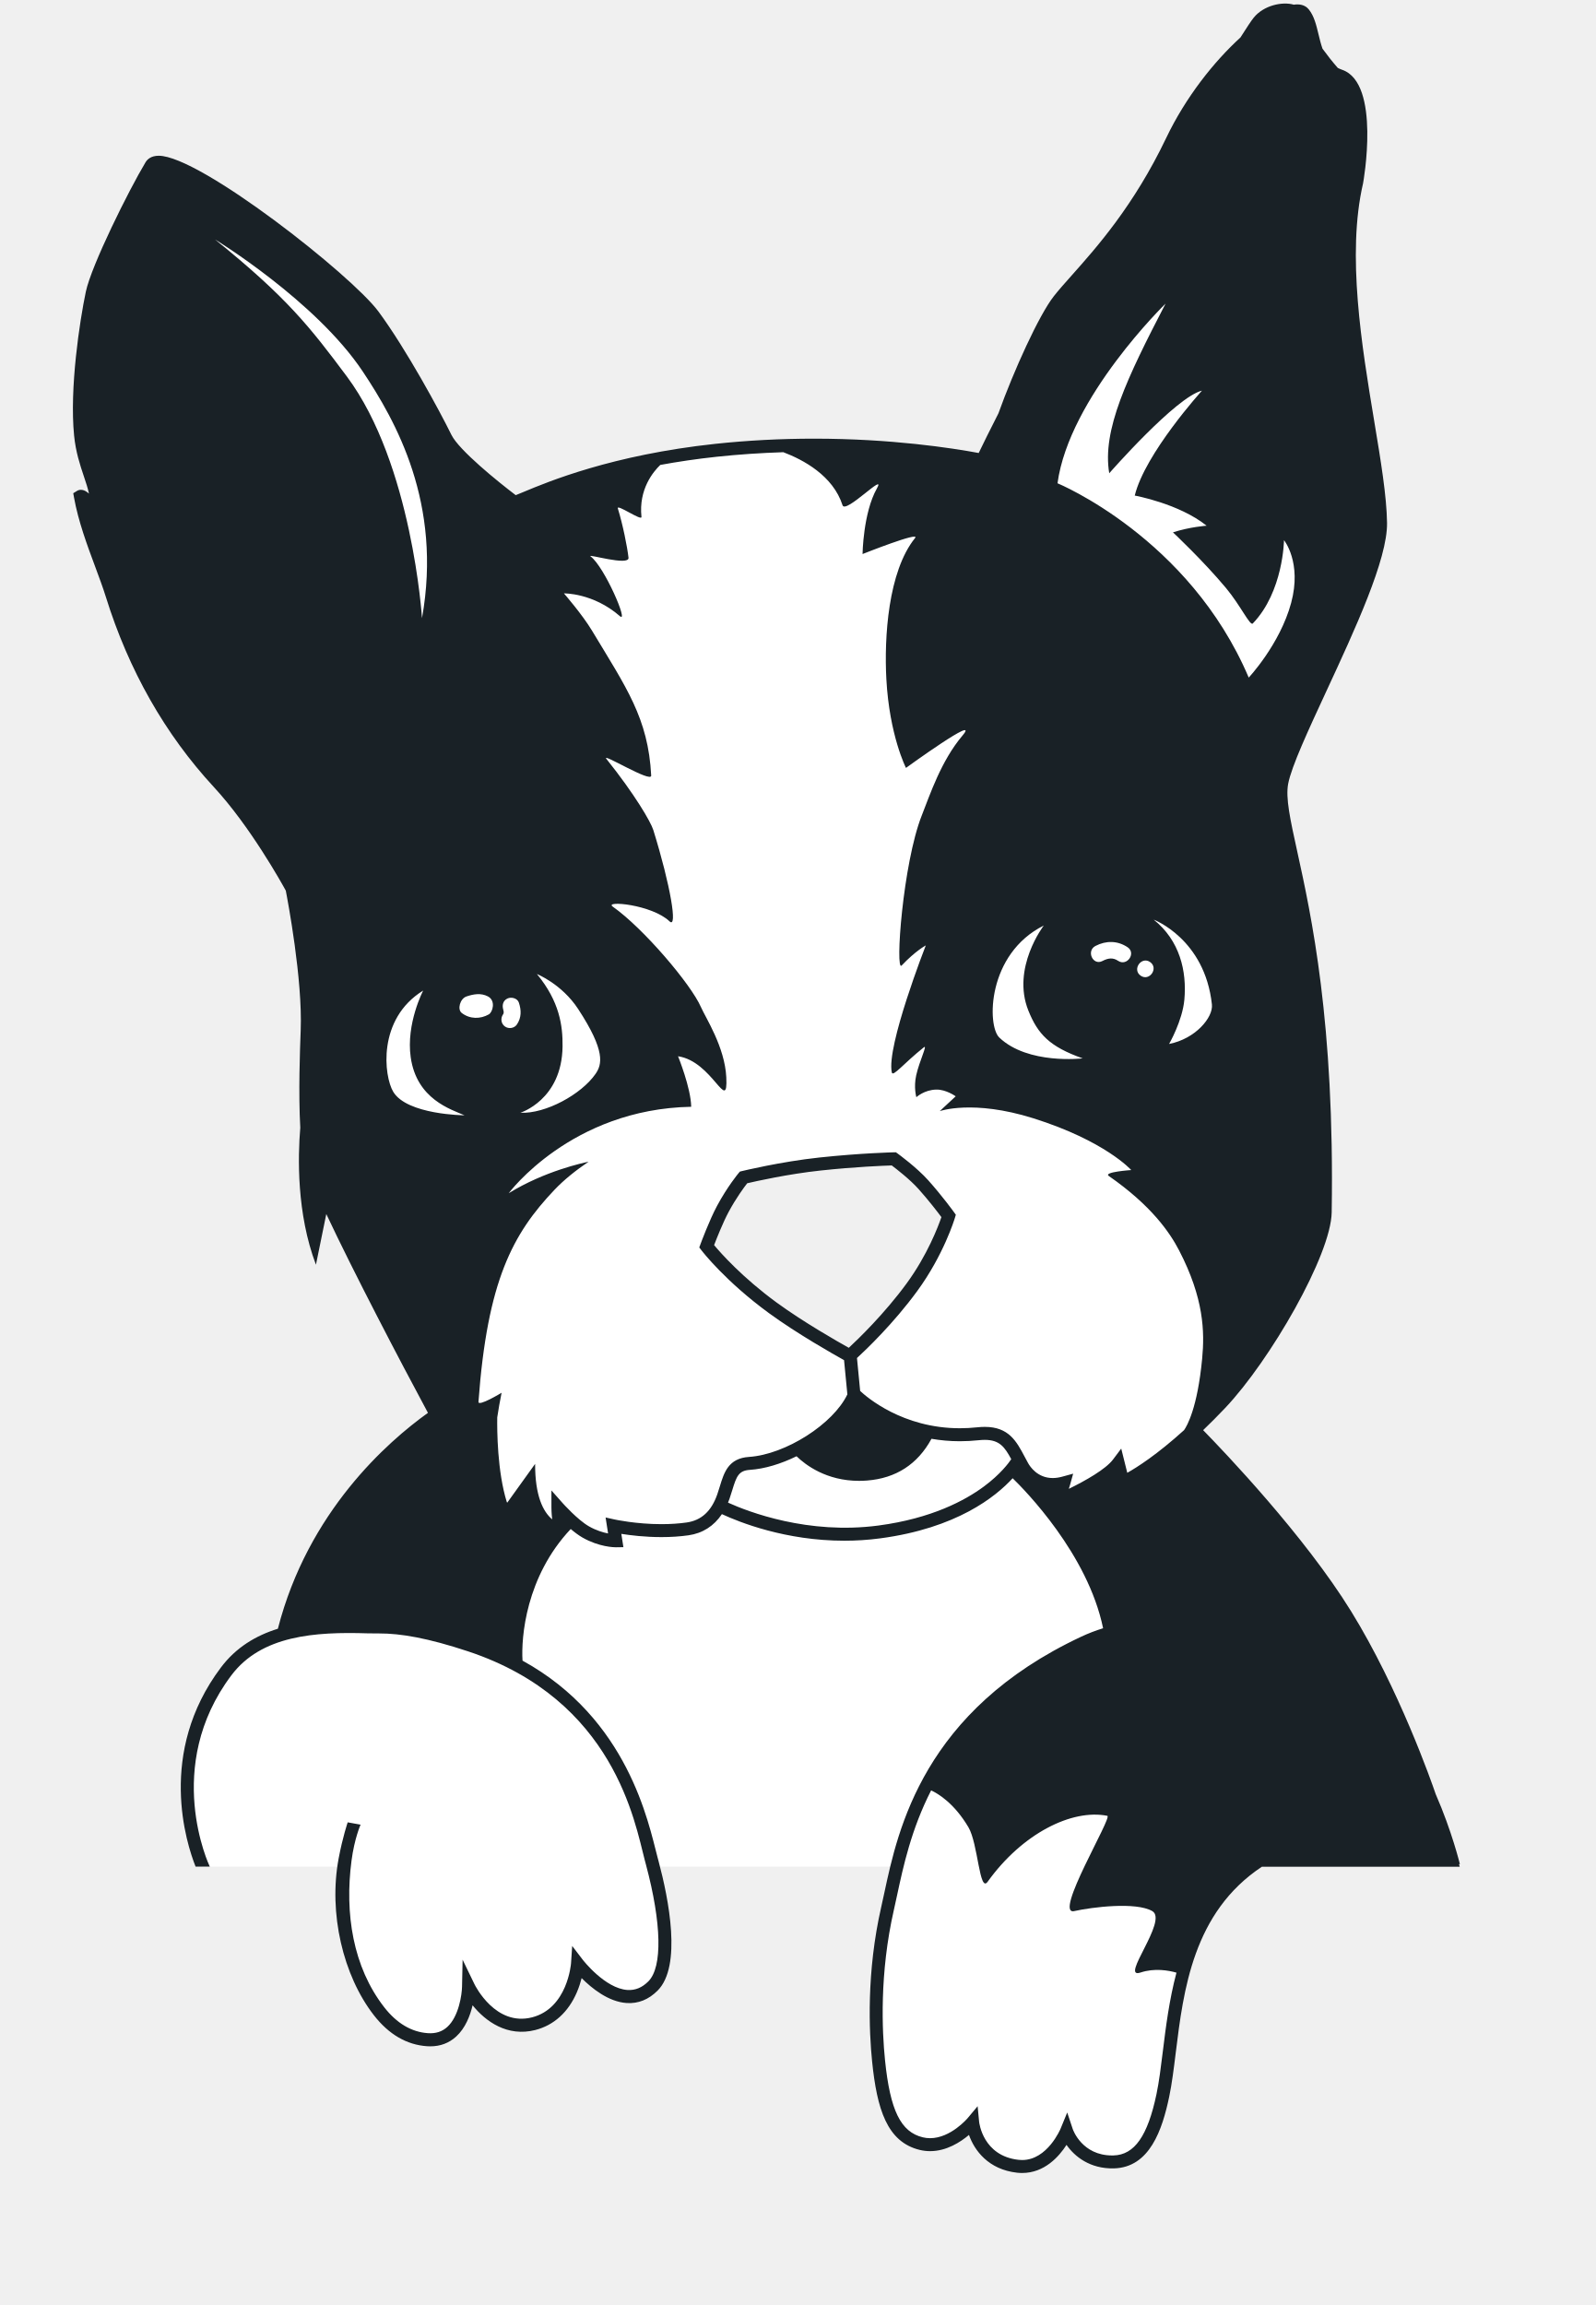
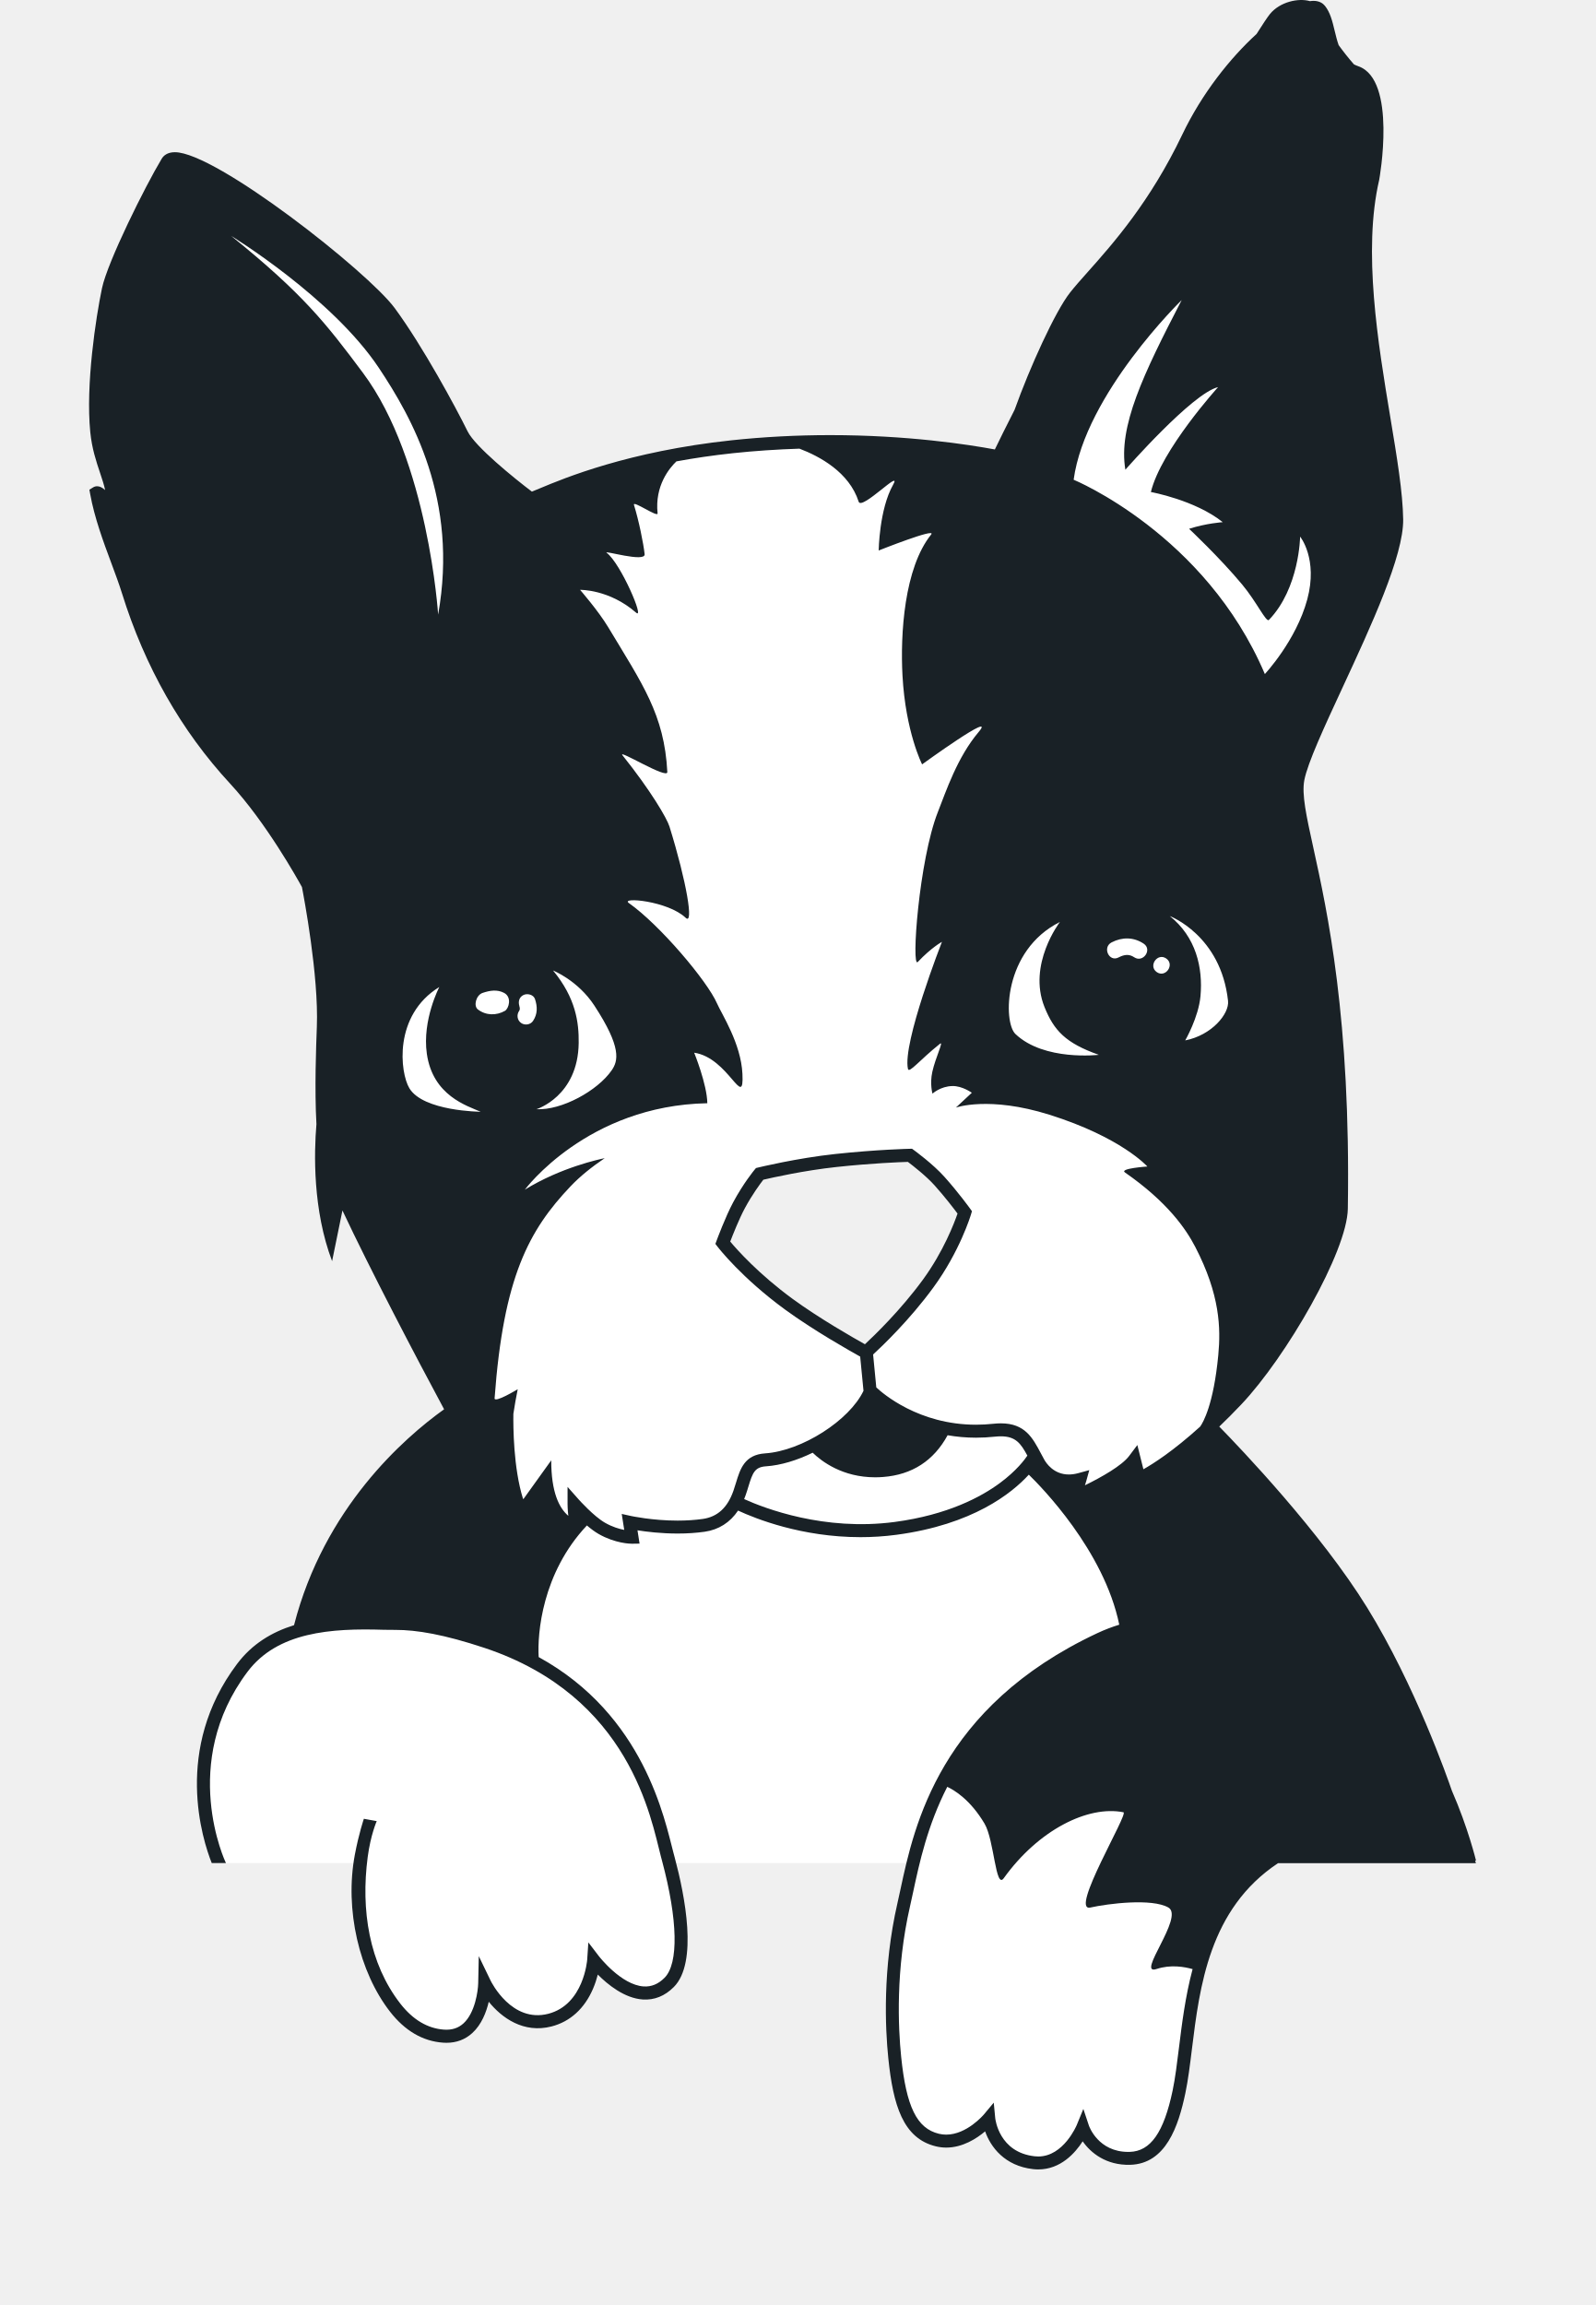
- <svg xmlns="http://www.w3.org/2000/svg" version="1.1" id="Layer_1" x="0px" y="0px" width="450px" height="650px" viewBox="0 0 450 650" enable-background="new 0 0 450 650" xml:space="preserve">
+ <svg xmlns="http://www.w3.org/2000/svg" version="1.1" id="Layer_1" x="0px" y="0px" width="225px" height="325px" viewBox="0 162.5 225 325" enable-background="new 0 162.5 225 325" xml:space="preserve">
  <g>
-     <path fill="#FFFFFF" d="M350,215.5c2.432-12.742,39.533-51.652,39.305-68.005C388.996,125.663,341.014,67.839,335,75.5   c-6.006,7.664-55.291,47.847-55.299,54.864c0,0-34.245-8.036-77.774-3.38c-36.013,3.853-54.613,14.425-56.861,14.667   c0,0-16.491-12.276-19.405-18.205c-2.911-5.924-12.395-23.631-20.384-34.473C97.29,78.129,60.007,58.999,55.5,66.5   c-4.511,7.502,76.633,382.943,82.5,393c0.502,0.86-28.492-1.865-47.742-0.615s-28.5,11.75-35,29.25s1.75,38.25,1.75,38.25h40   l-0.075,4.5c-0.007,37.318,15.948,43.441,25.573,43.441c10,0,8.69-17.502,8.69-17.502s4.643,14.168,16.643,14.168   s15-17.334,15-17.334s4.169,10.393,18.169,8.893c10.114-1.084,6.749-20.354,4.565-30.289l-1.315-5.877h68.231   c-0.868,4.026-1.896,9.035-2.942,14.686c-1.889,10.19-6.154,54.181,5.818,61.435c9.759,5.912,18.812-3.617,18.812-3.617   s2.413,8.373,11.217,11.578c7.77,2.828,14.22-6.656,15.629-8.926c-0.566,2.456,7.213,10.16,16.934,7.478   c8.209-2.264,10.208-16.993,13.025-39.798c3.979-32.2,19.898-41.607,19.898-41.607l-23.273-116.64   C366,395,347.57,228.239,350,215.5z M170.219,492.838c-0.888-1.424-2.059-3.168-3.714-5.23c3.167,3.438,5.003,5.777,5.003,5.777   l3.437,8.175C172.64,497.097,170.219,492.838,170.219,492.838z M257.158,362.997c-7.93,10.854-17.541,19.33-17.541,19.33   s-12.422-6.75-21.679-13.515c-12.195-8.916-18.666-17.356-18.666-17.356s2.401-6.519,4.562-10.549   c2.844-5.291,5.832-8.879,5.832-8.879s10.695-2.62,21.545-3.779c11.909-1.275,20.844-1.458,20.844-1.458s5.195,3.767,8.344,7.288   c3.939,4.404,7.119,8.815,7.119,8.815S264.51,352.946,257.158,362.997z" />
-     <path d="M193.287,294.547" />
-     <path fill="#192126" d="M411.675,525.677c0,0-2.242-9.286-6.806-19.702c-1.203-3.519-10.363-29.714-23.861-51.59   c-13.154-21.32-35.719-44.938-41.732-51.089c1.971-1.884,4.049-3.965,6.231-6.271c12.666-13.377,29.824-43.086,30.019-55.141   c0.858-53.662-5.766-83.811-9.725-101.824c-1.99-9.063-3.307-15.052-2.544-19.052c0.931-4.877,5.718-15.205,10.787-26.139   c8.078-17.425,17.233-37.176,17.09-47.402c-0.106-7.594-1.741-17.435-3.634-28.829c-3.468-20.882-7.784-46.869-3.132-66.913   c0.063-0.278,5.112-28.274-5.91-32.052c-0.44-0.151-0.839-0.332-1.216-0.526c-1.457-1.659-2.941-3.533-4.305-5.414   c-0.453-1.278-0.787-2.656-1.127-4.062c-0.642-2.665-1.248-5.182-2.758-7.043c-0.515-0.634-1.494-1.39-3.236-1.39   c-0.307,0-0.637,0.035-0.978,0.085c-3.196-0.945-8.483,0.166-11.312,3.668c-0.67,0.831-1.98,2.815-3.74,5.587   c-7.391,6.744-15.37,16.694-20.946,28.366c-9.075,19.001-19.608,30.832-26.577,38.66c-2.008,2.255-3.742,4.203-5.1,5.933   c-4.176,5.329-11.284,20.958-15.607,33.015c-2.389,4.67-4.314,8.594-5.57,11.192c-7.504-1.394-24.631-4.044-46.416-4.044   c-9.404,0-18.771,0.492-27.839,1.461c-29.084,3.111-47.229,10.697-54.059,13.553c-0.834,0.349-1.687,0.705-2.242,0.92   c-4.948-3.748-16.008-12.687-18.127-16.997c-3.3-6.717-12.667-24.049-20.553-34.751c-7.553-10.256-50.367-43.965-61.989-43.965   c-2.16,0-3.214,1.001-3.719,1.84c-4.7,7.818-15.281,29.093-16.84,36.515c-1.724,8.199-4.634,27.228-3.304,40.567   c0.462,4.637,1.675,8.265,2.746,11.465c0.599,1.79,1.13,3.379,1.445,4.883c-0.792-0.684-1.479-1.071-2.258-1.071   c-0.398,0-0.784,0.109-1.117,0.314l-1.059,0.654l0.22,1.225c1.195,6.671,3.723,13.466,5.954,19.461   c1.129,3.036,2.196,5.903,3.015,8.531c6.449,20.717,16.714,38.782,30.508,53.693C70.524,233,79.424,249.018,80.591,251.152   c0.524,2.697,4.758,25,4.202,39.396c-0.207,5.436-0.669,17.621-0.116,27.463c-0.689,8.159-1.06,24.167,4.416,38.634l2.92-14.297   c7.747,16.479,20.67,41.208,28.667,56.066c-11.376,8.151-33.828,27.829-42.321,60.883c-6.279,1.948-11.836,5.304-16.064,10.927   c-18.069,24.021-9.718,49.683-7.14,56.158h4.005l-0.027-0.057c-0.135-0.279-13.282-28.111,6.107-53.887   c8.447-11.234,23.492-12.328,38.484-11.841c1.009,0.033,2.074,0.033,3.206,0.027c6.011-0.016,13.731,1.287,25.107,5.066   c41.222,13.688,47.022,48.412,49.762,58.784l0.359,1.357c4.434,16.574,4.689,28.871,0.682,32.896   c-1.774,1.782-3.698,2.567-5.882,2.44c-6.349-0.412-12.568-8.447-12.63-8.529l-2.976-3.889l-0.327,4.885   c-0.009,0.125-0.962,12.664-10.979,15.246c-10.271,2.64-16.018-8.867-16.256-9.354l-3.337-6.902l-0.164,7.664   c-0.045,2.129-0.879,8.309-4.146,11.291c-1.471,1.344-3.264,1.916-5.482,1.768c-4.648-0.325-8.794-2.791-12.323-7.327   c-8.834-11.359-11.163-26.476-9.215-41.312c0.824-6.275,2.553-10.162,2.553-10.162l-3.626-0.656c0,0-1.416,4.115-2.552,10.162   c-2.901,15.435,1.229,33.041,9.932,44.232c4.199,5.397,9.237,8.34,14.976,8.74c0.319,0.021,0.634,0.032,0.944,0.032   c2.83,0,5.275-0.924,7.279-2.754c2.621-2.393,3.958-5.916,4.639-8.821c3.639,4.521,9.8,9.002,17.698,6.969   c5.243-1.353,9.288-5.021,11.696-10.613c0.617-1.434,1.051-2.815,1.354-4.018c2.8,2.819,7.534,6.688,12.695,7.026   c3.266,0.213,6.208-0.971,8.743-3.52c6.869-6.898,3.115-25.797,0.266-36.447l-0.356-1.346c-2.496-9.448-8.217-38.862-38.017-55.241   c-0.409-6.523,0.923-23.675,13.594-37.115c1.083,0.917,2.229,1.785,3.32,2.408c4.667,2.666,8.909,2.743,9.377,2.743l2.157-0.032   l-0.586-3.752c2.522,0.402,6.641,0.912,11.329,0.912c2.681,0,5.24-0.17,7.607-0.506c3.976-0.564,7.17-2.607,9.427-5.971   c4.93,2.289,17.964,7.497,34.518,7.497c3.26,0,6.657-0.201,10.154-0.669c21.51-2.868,32.533-11.72,37.314-16.949   c3.375,3.271,21.198,21.343,25.508,42.301c-2.07,0.638-4.135,1.426-6.187,2.388c-44.483,20.872-51.646,54.237-55.491,72.162   c-0.304,1.411-0.589,2.741-0.873,3.979c-4.236,18.489-3.438,35.287-2.584,43.654c1.361,13.344,4.168,22.688,13.437,24.927   c0.948,0.229,1.928,0.347,2.907,0.347c4.64,0,8.578-2.559,10.966-4.576c1.544,4.383,5.473,9.742,13.542,10.653   c0.484,0.055,0.972,0.082,1.449,0.082c6.307,0,10.406-4.639,12.519-7.927c2.286,3.28,6.608,6.787,13.367,6.627   c10.11-0.265,13.639-10.922,15.582-20.178c0.769-3.657,1.294-7.912,1.849-12.418c2.178-17.653,4.881-39.59,24.288-52.464h55.798   l-0.217-0.746L411.675,525.677z M329.676,294.391c0,0,3.762-6.511,4.303-12.469c0.735-8.085-1.295-16.708-8.646-22.588   c0,0,14.417,5.417,16.417,23.917C342.146,286.919,337.104,292.947,329.676,294.391z M328.682,85.615   c-10.906,21.04-17.927,35.668-15.886,47.844c0,0,18.872-21.574,26.146-23.292c0,0-16.053,17.693-18.951,29.582   c0,0,12.459,2.247,20.267,8.498c0,0-4.678,0.319-9.491,1.873c0,0,8.575,8.042,14.954,15.698c4.11,4.928,6.787,10.798,7.556,9.999   c8.619-8.95,8.802-23.491,8.802-23.491s5.106,6.254,2.01,17.705c-3.165,11.693-11.959,21.044-11.959,21.044   c-16.792-39.508-53.92-54.795-53.92-54.795C301.514,112.049,328.682,85.615,328.682,85.615z M321.648,275.129   c-2.469-1.728,0.209-5.559,2.679-3.832C326.798,273.026,324.12,276.857,321.648,275.129z M315.291,270.945   c-1.42-0.949-2.773-0.802-4.423,0.057c-2.675,1.392-4.627-2.857-1.957-4.247c2.985-1.553,6.233-1.53,9.058,0.358   C320.477,268.79,317.794,272.618,315.291,270.945z M294.333,261c0,0-9.181,11.963-4.333,24c2.659,6.603,5.939,10.15,15.312,13.458   c0,0-15.437,1.84-23.521-5.878C278.299,289.247,278.333,269,294.333,261z M151.408,274.673c0,0,6.992,2.788,11.618,9.85   c7.802,11.909,6.74,15.66,4.913,18.307c-3.962,5.742-14.094,11.32-21.209,10.962c0,0,11.727-3.604,11.908-18.698   C158.706,289.337,157.834,282.456,151.408,274.673z M141.984,285.028c-0.014-0.064-0.208-0.74-0.041-0.237   c-0.415-1.249-0.141-2.608,1.156-3.217c1.083-0.511,2.801-0.096,3.218,1.156c0.714,2.152,0.751,4.211-0.546,6.161   c-0.73,1.096-2.313,1.327-3.368,0.583c-1.098-0.773-1.312-2.273-0.583-3.368c0.042-0.068,0.069-0.111,0.089-0.141   c0.031-0.073,0.064-0.145,0.091-0.22c0.003-0.01,0.004-0.013,0.006-0.021c0.015-0.107,0.028-0.214,0.033-0.321   C142.025,285.277,142.009,285.152,141.984,285.028z M60.635,67.522c0,0,28.415,17.345,41.661,37.238   c9.25,13.894,22.503,37.126,16.707,69.558c0,0-2.766-43.449-21.188-68.152C87.359,92.151,80.916,83.885,60.635,67.522z    M110.89,307.878c-2.637-4.39-4.556-20.545,8.444-28.545c0,0-4.868,9.304-3.517,18.813c1.684,11.853,11.361,14.682,15.169,16.366   C130.985,314.513,114.799,314.387,110.89,307.878z M130.21,285.657c-1.318-1.007-0.481-4.041,1.316-4.653   c2.049-0.698,4.105-1.033,6.05-0.027c2.303,1.191,1.375,4.449,0.259,5.079C135.43,287.415,132.504,287.411,130.21,285.657z    M277.458,419.18c-5.286,3.919-14.729,9.011-29.7,11.006c-19.88,2.65-36.732-3.858-42.46-6.45c0.151-0.367,0.295-0.743,0.431-1.132   c0.29-0.828,0.538-1.64,0.774-2.414c1.188-3.896,1.796-5.486,4.953-5.695c4.206-0.28,8.797-1.698,13.165-3.836   c2.523,2.444,8.408,6.934,17.615,6.934c0.726,0,1.474-0.026,2.238-0.087c8.176-0.628,14.291-4.591,18.198-11.772   c2.485,0.427,5.142,0.689,7.994,0.689c1.754,0,3.546-0.097,5.324-0.287c0.606-0.064,1.182-0.098,1.712-0.098   c4.176,0,5.619,2.029,7.462,5.444C284.452,412.552,282.118,415.726,277.458,419.18z M219.026,367.326   c-9.702-7.093-15.764-13.943-17.655-16.209c0.747-1.946,2.5-6.378,4.087-9.338c2.139-3.979,4.385-6.991,5.253-8.104   c2.4-0.561,11.55-2.616,20.696-3.593c9.916-1.062,17.837-1.363,20.061-1.431c1.347,1.012,5.132,3.943,7.558,6.655   c2.883,3.224,5.377,6.485,6.445,7.916c-0.895,2.599-3.949,10.688-9.801,18.688c-6.277,8.591-13.715,15.752-16.316,18.165   C236.083,378.249,226.461,372.758,219.026,367.326z M327.914,578.438c-0.546,4.427-1.062,8.607-1.798,12.113   c-2.478,11.789-6.207,17.115-12.097,17.271c-0.139,0.004-0.273,0.006-0.408,0.006c-8.448,0-11.002-7.143-11.104-7.438l-1.559-4.677   l-1.871,4.562c-0.037,0.088-3.711,8.845-10.848,8.845c-0.342,0-0.69-0.021-1.039-0.061c-9.979-1.126-11.049-10.371-11.088-10.759   l-0.418-4.361l-2.81,3.362c-0.047,0.058-4.792,5.658-10.603,5.658c-0.69,0-1.379-0.082-2.047-0.243   c-6.225-1.503-9.211-7.598-10.653-21.739c-0.831-8.144-1.608-24.487,2.511-42.465c0.287-1.254,0.576-2.601,0.883-4.028   c1.744-8.124,4.006-18.65,9.608-29.604c2.006,0.931,6.515,3.636,10.512,10.384c2.75,4.643,3.085,18.634,5.42,15.384   c9.751-13.595,23.751-20.593,33.751-18.594c1.532,0.307-15.326,28.193-9.326,26.864c5.023-1.115,17.336-2.663,22,0   c4.586,2.618-9.328,19.33-3.328,17.331c3.974-1.322,7.922-0.606,10.151,0.033C329.699,563.989,328.745,571.691,327.914,578.438z    M339,383.116c-1.329,14.003-4.297,19.037-5.104,20.175c-7.649,6.928-13.256,10.487-16.012,12.03l-1.708-6.83l-2.308,3.077   c-2.062,2.751-7.781,5.983-12.469,8.277c0.168-0.486,0.287-0.896,0.363-1.171l0.86-3.104l-3.106,0.851   c-0.918,0.251-1.812,0.379-2.662,0.379c-4.274,0-6.393-3.223-6.94-4.213c-0.341-0.612-0.659-1.214-0.968-1.796   c-2.295-4.329-4.463-8.417-11.245-8.417c-0.66,0-1.367,0.04-2.103,0.118c-1.648,0.177-3.31,0.267-4.935,0.267   c-16.138,0-26.29-8.812-28.103-10.518l-0.898-9.284c2.504-2.299,10.264-9.683,16.979-18.873   c7.455-10.188,10.512-20.238,10.637-20.661l0.261-0.869l-0.53-0.735c-0.132-0.185-3.281-4.542-7.24-8.968   c-3.244-3.627-8.416-7.393-8.636-7.552l-0.5-0.362l-0.618,0.013c-0.091,0.002-9.152,0.199-21.002,1.469   c-10.848,1.158-21.68,3.795-21.788,3.821l-0.589,0.145l-0.389,0.467c-0.126,0.151-3.141,3.791-6.04,9.188   c-2.196,4.097-4.567,10.511-4.667,10.782l-0.351,0.952l0.618,0.806c0.271,0.354,6.772,8.755,19.041,17.725   c7.982,5.831,18.385,11.704,21.168,13.249l0.935,9.646c-3.954,8.333-17.394,16.954-27.742,17.645   c-5.805,0.383-7.029,4.397-8.213,8.279c-0.223,0.73-0.455,1.494-0.728,2.276c-1.66,4.75-4.487,7.345-8.643,7.935   c-2.198,0.312-4.584,0.47-7.093,0.47c-7.163,0-13.081-1.291-13.14-1.304l-2.619-0.579l0.704,4.505   c-1.402-0.271-3.348-0.835-5.406-2.011c-3.194-1.825-7.331-6.464-7.373-6.511l-3.2-3.604v4.818c0,0.082,0.007,1.671,0.217,3.337   c-2.579-2.174-4.833-6.641-4.82-15.647l-7.839,10.916c-0.044-0.038-0.088-0.077-0.132-0.116   c-2.713-8.699-2.761-20.364-2.705-23.916c0.345-2.266,0.748-4.598,1.226-6.941c0,0-6.63,4.035-6.521,2.553   c2.503-34.248,9.705-47.416,21.397-59.744c2.775-2.924,6.12-5.569,9.657-7.961c-1.396,0.279-12.372,2.607-22.523,8.884   c0,0,17.575-23.75,51.457-24.376c-0.079-5.342-3.709-14.248-3.709-14.248c9.73,1.429,14.111,16.406,13.608,5.957   c-0.411-8.584-5.854-16.839-7.161-19.843c-2.777-6.381-16.203-22.219-24.86-28.308c-2.543-1.791,11.007-0.635,16.023,4.157   c2.322,2.212,0.291-10.073-4.587-25.765C183.524,231.776,179,224,171,214c-1.55-1.938,12.746,6.924,12.631,4.703   c-0.834-16.205-7.05-24.832-16.691-40.866c-2.765-4.594-7.913-10.503-7.913-10.503s8.21-0.185,15.779,6.419   c2.587,2.256-4.31-13.901-8.284-16.873c-1.093-0.814,10.974,2.84,10.712,0.398c-0.328-3.002-1.614-9.401-3.005-13.886   c-0.46-1.461,6.8,3.682,6.66,2.375c-0.834-7.798,3.362-12.792,5.307-14.658c4.873-0.896,10.177-1.691,15.925-2.306   c6.143-0.657,12.431-1.075,18.771-1.283c5.654,2.142,14.024,6.621,16.7,14.96c0.825,2.566,12.443-9.623,9.686-4.742   c-3.895,6.903-4.045,18.499-4.045,18.499s16.441-6.545,14.807-4.516c-7.63,9.465-8.727,28.113-8.094,39.784   c0.861,15.898,5.531,25.041,5.531,25.041s21.326-15.489,15.935-9.117c-6.027,7.131-9.163,16.66-11.486,22.542   c-5.341,13.543-7.559,44.312-5.668,42.3c3.89-4.121,6.808-5.67,6.808-5.67s-11.191,28.545-9.58,35.828   c0.305,1.359,3.285-2.507,9.027-7.09c1.147-0.919-1.258,3.864-2.152,7.896c-0.762,3.441,0.045,6.169,0.045,6.169   s2.244-2.092,5.642-2.145c2.759-0.051,5.45,1.895,5.45,1.895L265,313.333c0,0,9.333-3.333,26.333,2   C311.676,321.715,319,329.95,319,329.95s-7.961,0.535-6.333,1.666c12,8.334,17.204,15.93,19.833,21   C339.5,366.116,339.719,375.546,339,383.116z" />
+     <path fill="#FFFFFF" d="M177.274,269.749c1.216-6.371,19.767-25.826,19.652-34.002c-0.154-10.916-24.146-39.828-27.152-35.998   c-3.003,3.832-27.646,23.924-27.649,27.433c0,0-17.122-4.019-38.887-1.69c-18.006,1.927-27.306,7.213-28.43,7.333   c0,0-8.246-6.138-9.703-9.103c-1.456-2.962-6.198-11.815-10.192-17.236c-3.994-5.422-22.635-14.987-24.889-11.237   c-2.256,3.751,38.316,191.472,41.25,196.5c0.251,0.431-14.246-0.933-23.871-0.308s-14.25,5.875-17.5,14.625   s0.875,19.125,0.875,19.125h20l-0.037,2.25c-0.004,18.659,7.974,21.721,12.786,21.721c5,0,4.345-8.751,4.345-8.751   s2.322,7.084,8.322,7.084s7.5-8.667,7.5-8.667s2.084,5.196,9.084,4.446c5.057-0.542,3.375-10.177,2.283-15.145l-0.658-2.938h34.115   c-0.434,2.014-0.947,4.518-1.471,7.344c-0.944,5.095-3.077,27.09,2.909,30.717c4.88,2.956,9.405-1.809,9.405-1.809   s1.207,4.187,5.609,5.789c3.885,1.414,7.109-3.328,7.814-4.463c-0.283,1.229,3.606,5.08,8.467,3.739   c4.104-1.132,5.104-8.496,6.513-19.899c1.989-16.1,9.948-20.803,9.948-20.803l-11.636-58.32   C185.274,359.499,176.059,276.119,177.274,269.749z M87.383,408.418c-0.444-0.712-1.029-1.584-1.857-2.614   c1.583,1.719,2.501,2.888,2.501,2.888l1.719,4.088C88.594,410.548,87.383,408.418,87.383,408.418z M130.853,343.498   c-3.965,5.427-8.771,9.665-8.771,9.665s-6.211-3.375-10.84-6.758c-6.097-4.458-9.333-8.678-9.333-8.678s1.201-3.26,2.281-5.274   c1.422-2.646,2.916-4.44,2.916-4.44s5.348-1.31,10.772-1.889c5.955-0.638,10.422-0.729,10.422-0.729s2.598,1.884,4.172,3.645   c1.97,2.201,3.56,4.407,3.56,4.407S134.529,338.472,130.853,343.498z" />
+     <path d="M98.917,309.272" />
+     <path fill="#192126" d="M208.112,424.838c0,0-1.121-4.644-3.403-9.852c-0.602-1.759-5.182-14.856-11.931-25.795   c-6.577-10.659-17.859-22.469-20.865-25.544c0.984-0.942,2.023-1.982,3.115-3.136c6.332-6.688,14.912-21.543,15.01-27.57   c0.428-26.831-2.884-41.905-4.863-50.912c-0.995-4.531-1.653-7.526-1.271-9.526c0.465-2.438,2.858-7.602,5.393-13.069   c4.039-8.712,8.617-18.588,8.545-23.701c-0.053-3.797-0.87-8.717-1.816-14.414c-1.734-10.441-3.893-23.435-1.566-33.457   c0.031-0.139,2.557-14.137-2.955-16.026c-0.22-0.076-0.419-0.166-0.607-0.263c-0.729-0.83-1.471-1.766-2.152-2.707   c-0.227-0.639-0.394-1.328-0.564-2.031c-0.32-1.333-0.623-2.591-1.379-3.521c-0.257-0.317-0.746-0.695-1.617-0.695   c-0.154,0-0.318,0.018-0.489,0.043c-1.599-0.473-4.241,0.083-5.655,1.834c-0.336,0.415-0.99,1.407-1.871,2.793   c-3.695,3.372-7.685,8.347-10.473,14.183c-4.537,9.5-9.804,15.416-13.288,19.33c-1.005,1.127-1.871,2.102-2.55,2.966   c-2.089,2.665-5.643,10.479-7.804,16.508c-1.194,2.335-2.157,4.297-2.785,5.596c-3.752-0.697-12.315-2.021-23.208-2.021   c-4.702,0-9.386,0.246-13.92,0.73c-14.542,1.555-23.614,5.348-27.029,6.776c-0.417,0.174-0.844,0.353-1.121,0.46   c-2.474-1.874-8.004-6.344-9.063-8.499c-1.65-3.359-6.333-12.025-10.276-17.375c-3.776-5.128-25.184-21.982-30.995-21.982   c-1.08,0-1.607,0.5-1.859,0.92c-2.35,3.909-7.641,14.546-8.42,18.257c-0.862,4.1-2.317,13.614-1.652,20.284   c0.23,2.318,0.837,4.132,1.373,5.732c0.299,0.895,0.564,1.689,0.722,2.441c-0.396-0.342-0.74-0.535-1.129-0.535   c-0.199,0-0.392,0.054-0.559,0.157l-0.53,0.327l0.11,0.613c0.598,3.335,1.861,6.733,2.977,9.73   c0.564,1.518,1.098,2.952,1.507,4.266c3.225,10.358,8.357,19.391,15.254,26.846c5.086,5.501,9.536,13.51,10.12,14.577   c0.262,1.349,2.379,12.5,2.101,19.698c-0.104,2.718-0.334,8.811-0.058,13.731c-0.345,4.079-0.53,12.083,2.208,19.316l1.46-7.148   c3.873,8.24,10.335,20.604,14.333,28.033c-5.688,4.076-16.914,13.915-21.16,30.441c-3.14,0.975-5.918,2.652-8.032,5.464   c-9.034,12.011-4.859,24.842-3.57,28.079h2.003l-0.014-0.028c-0.067-0.14-6.641-14.056,3.054-26.943   c4.224-5.617,11.746-6.164,19.242-5.921c0.504,0.017,1.037,0.017,1.603,0.014c3.006-0.008,6.866,0.644,12.554,2.533   c20.611,6.844,23.511,24.205,24.881,29.392l0.18,0.679c2.217,8.287,2.345,14.436,0.341,16.447   c-0.887,0.892-1.849,1.284-2.941,1.221c-3.174-0.206-6.284-4.224-6.315-4.265l-1.488-1.944l-0.163,2.442   c-0.005,0.062-0.481,6.332-5.49,7.623c-5.135,1.32-8.009-4.434-8.128-4.677l-1.668-3.451l-0.082,3.832   c-0.022,1.064-0.439,4.154-2.073,5.646c-0.735,0.672-1.632,0.958-2.741,0.884c-2.324-0.162-4.397-1.396-6.162-3.663   c-4.417-5.68-5.582-13.238-4.607-20.656c0.412-3.138,1.276-5.081,1.276-5.081l-1.813-0.328c0,0-0.708,2.058-1.276,5.081   c-1.45,7.718,0.614,16.521,4.966,22.116c2.1,2.698,4.619,4.17,7.488,4.37c0.159,0.01,0.317,0.016,0.472,0.016   c1.415,0,2.638-0.462,3.64-1.377c1.311-1.196,1.979-2.958,2.319-4.41c1.82,2.26,4.9,4.501,8.849,3.484   c2.622-0.677,4.644-2.511,5.848-5.307c0.309-0.717,0.525-1.407,0.677-2.009c1.4,1.409,3.767,3.344,6.348,3.513   c1.633,0.106,3.104-0.485,4.372-1.76c3.435-3.449,1.557-12.898,0.133-18.224l-0.179-0.673c-1.248-4.725-4.108-19.432-19.008-27.621   c-0.205-3.262,0.461-11.837,6.797-18.558c0.541,0.459,1.114,0.893,1.66,1.204c2.333,1.333,4.454,1.372,4.688,1.372l1.078-0.017   l-0.293-1.876c1.261,0.201,3.32,0.456,5.665,0.456c1.34,0,2.62-0.085,3.803-0.253c1.988-0.282,3.585-1.304,4.714-2.985   c2.465,1.145,8.982,3.748,17.259,3.748c1.63,0,3.328-0.1,5.077-0.334c10.755-1.435,16.267-5.86,18.657-8.475   c1.688,1.636,10.599,10.672,12.754,21.15c-1.035,0.319-2.068,0.713-3.094,1.194c-22.241,10.436-25.823,27.118-27.745,36.081   c-0.152,0.705-0.295,1.37-0.437,1.989c-2.118,9.244-1.719,17.644-1.292,21.827c0.681,6.672,2.084,11.344,6.718,12.463   c0.475,0.115,0.965,0.174,1.454,0.174c2.319,0,4.289-1.279,5.483-2.288c0.771,2.191,2.736,4.871,6.771,5.327   c0.242,0.027,0.485,0.04,0.725,0.04c3.153,0,5.203-2.319,6.259-3.963c1.144,1.64,3.305,3.394,6.684,3.313   c5.056-0.133,6.82-5.461,7.791-10.089c0.385-1.829,0.647-3.956,0.925-6.209c1.089-8.827,2.44-19.795,12.144-26.232h27.899   l-0.108-0.373L208.112,424.838z M167.112,309.195c0,0,1.881-3.255,2.151-6.235c0.368-4.042-0.647-8.354-4.323-11.294   c0,0,7.209,2.709,8.209,11.959C173.347,305.459,170.826,308.473,167.112,309.195z M166.615,204.807   c-5.452,10.521-8.964,17.834-7.942,23.922c0,0,9.436-10.787,13.072-11.646c0,0-8.026,8.846-9.475,14.791   c0,0,6.229,1.123,10.133,4.249c0,0-2.339,0.159-4.746,0.937c0,0,4.288,4.021,7.478,7.849c2.056,2.464,3.394,5.399,3.778,5   c4.31-4.475,4.4-11.746,4.4-11.746s2.553,3.127,1.006,8.853c-1.583,5.847-5.98,10.522-5.98,10.522   c-8.396-19.754-26.959-27.397-26.959-27.397C153.031,218.023,166.615,204.807,166.615,204.807z M163.098,299.563   c-1.234-0.864,0.104-2.779,1.34-1.916C165.672,298.512,164.334,300.428,163.098,299.563z M159.919,297.472   c-0.71-0.475-1.387-0.401-2.212,0.028c-1.337,0.696-2.312-1.428-0.979-2.123c1.492-0.776,3.117-0.765,4.529,0.179   C162.512,296.395,161.17,298.309,159.919,297.472z M149.44,292.499c0,0-4.59,5.981-2.166,12c1.33,3.302,2.97,5.075,7.656,6.729   c0,0-7.719,0.92-11.761-2.939C141.423,306.623,141.44,296.499,149.44,292.499z M77.978,299.336c0,0,3.496,1.394,5.809,4.925   c3.901,5.955,3.37,7.83,2.457,9.153c-1.981,2.871-7.047,5.66-10.604,5.481c0,0,5.863-1.802,5.954-9.349   C81.627,306.668,81.191,303.228,77.978,299.336z M73.266,304.513c-0.007-0.032-0.104-0.37-0.021-0.119   c-0.208-0.624-0.071-1.304,0.578-1.608c0.541-0.255,1.4-0.048,1.608,0.578c0.357,1.076,0.376,2.105-0.272,3.081   c-0.365,0.548-1.157,0.664-1.685,0.292c-0.549-0.387-0.656-1.137-0.291-1.684c0.021-0.034,0.034-0.055,0.044-0.071   c0.015-0.036,0.032-0.072,0.045-0.109c0.001-0.005,0.002-0.007,0.003-0.011c0.008-0.054,0.014-0.107,0.017-0.161   C73.287,304.638,73.278,304.575,73.266,304.513z M32.591,195.76c0,0,14.208,8.672,20.831,18.619   c4.625,6.947,11.251,18.563,8.354,34.779c0,0-1.383-21.725-10.594-34.076C45.954,208.075,42.732,203.941,32.591,195.76z    M57.719,315.938c-1.319-2.195-2.278-10.272,4.222-14.272c0,0-2.434,4.651-1.759,9.406c0.842,5.927,5.681,7.341,7.585,8.183   C67.766,319.256,59.673,319.193,57.719,315.938z M67.379,304.828c-0.659-0.504-0.241-2.021,0.658-2.327   c1.025-0.349,2.053-0.516,3.025-0.013c1.151,0.595,0.688,2.224,0.129,2.54C69.989,305.707,68.526,305.705,67.379,304.828z    M141.002,371.589c-2.643,1.96-7.364,4.506-14.85,5.503c-9.94,1.325-18.366-1.929-21.23-3.225c0.076-0.184,0.147-0.371,0.215-0.566   c0.146-0.413,0.27-0.819,0.387-1.206c0.594-1.948,0.898-2.743,2.477-2.848c2.103-0.141,4.398-0.85,6.583-1.918   c1.262,1.222,4.204,3.467,8.808,3.467c0.362,0,0.737-0.013,1.119-0.044c4.088-0.313,7.146-2.295,9.099-5.886   c1.242,0.214,2.571,0.345,3.997,0.345c0.877,0,1.772-0.049,2.662-0.144c0.303-0.032,0.591-0.049,0.856-0.049   c2.088,0,2.809,1.015,3.73,2.722C144.5,368.275,143.333,369.862,141.002,371.589z M111.787,345.662   c-4.851-3.547-7.882-6.972-8.827-8.104c0.374-0.973,1.25-3.188,2.043-4.669c1.07-1.989,2.192-3.495,2.626-4.052   c1.2-0.281,5.775-1.309,10.348-1.797c4.958-0.531,8.918-0.682,10.031-0.716c0.673,0.507,2.565,1.972,3.778,3.328   c1.442,1.611,2.688,3.242,3.223,3.958c-0.447,1.299-1.975,5.344-4.9,9.344c-3.139,4.296-6.857,7.876-8.158,9.083   C120.315,351.124,115.504,348.378,111.787,345.662z M166.231,451.218c-0.273,2.214-0.531,4.304-0.898,6.057   c-1.24,5.895-3.104,8.558-6.049,8.636c-0.07,0.002-0.137,0.003-0.204,0.003c-4.224,0-5.501-3.571-5.552-3.719l-0.779-2.339   l-0.936,2.281c-0.02,0.044-1.855,4.423-5.425,4.423c-0.171,0-0.345-0.011-0.52-0.031c-4.989-0.562-5.524-5.186-5.544-5.379   l-0.209-2.181l-1.404,1.681c-0.023,0.029-2.396,2.829-5.302,2.829c-0.345,0-0.689-0.041-1.023-0.121   c-3.112-0.752-4.605-3.799-5.327-10.87c-0.415-4.071-0.804-12.243,1.256-21.232c0.144-0.627,0.288-1.3,0.441-2.014   c0.872-4.062,2.003-9.325,4.805-14.802c1.002,0.465,3.257,1.817,5.256,5.191c1.375,2.322,1.542,9.317,2.709,7.692   c4.876-6.798,11.876-10.297,16.876-9.297c0.767,0.153-7.663,14.097-4.663,13.432c2.512-0.558,8.668-1.331,11,0   c2.293,1.31-4.664,9.665-1.664,8.666c1.987-0.661,3.961-0.304,5.076,0.017C167.124,443.994,166.647,447.845,166.231,451.218z    M171.774,353.558c-0.664,7.001-2.148,9.519-2.552,10.087c-3.825,3.464-6.628,5.244-8.007,6.016l-0.854-3.415l-1.154,1.538   c-1.031,1.376-3.891,2.991-6.234,4.139c0.084-0.243,0.144-0.448,0.182-0.586l0.43-1.552l-1.553,0.426   c-0.459,0.125-0.906,0.189-1.331,0.189c-2.137,0-3.196-1.611-3.47-2.106c-0.17-0.307-0.33-0.607-0.484-0.898   c-1.147-2.164-2.231-4.208-5.622-4.208c-0.33,0-0.684,0.02-1.052,0.059c-0.824,0.089-1.654,0.134-2.467,0.134   c-8.069,0-13.146-4.406-14.052-5.259l-0.449-4.643c1.252-1.149,5.132-4.842,8.489-9.437c3.728-5.094,5.256-10.119,5.318-10.33   l0.131-0.435l-0.266-0.368c-0.065-0.092-1.64-2.271-3.619-4.483c-1.622-1.813-4.208-3.696-4.318-3.776l-0.25-0.181l-0.309,0.007   c-0.046,0.001-4.576,0.1-10.501,0.734c-5.424,0.579-10.84,1.897-10.895,1.91l-0.294,0.072l-0.195,0.233   c-0.063,0.076-1.571,1.896-3.02,4.595c-1.098,2.048-2.283,5.255-2.333,5.391l-0.175,0.476l0.309,0.403   c0.136,0.177,3.386,4.378,9.521,8.862c3.991,2.916,9.192,5.853,10.584,6.625l0.468,4.823c-1.978,4.166-8.697,8.477-13.871,8.822   c-2.902,0.191-3.515,2.198-4.106,4.14c-0.111,0.365-0.228,0.747-0.364,1.138c-0.83,2.375-2.243,3.673-4.321,3.968   c-1.099,0.156-2.292,0.234-3.546,0.234c-3.582,0-6.541-0.646-6.57-0.651l-1.31-0.29l0.352,2.253   c-0.701-0.136-1.674-0.418-2.703-1.006c-1.597-0.912-3.665-3.231-3.687-3.255l-1.6-1.803v2.409c0,0.041,0.003,0.836,0.108,1.669   c-1.29-1.087-2.417-3.32-2.41-7.824l-3.919,5.458c-0.022-0.019-0.044-0.038-0.066-0.058c-1.356-4.35-1.38-10.182-1.353-11.958   c0.173-1.133,0.374-2.299,0.613-3.471c0,0-3.315,2.018-3.261,1.276c1.251-17.124,4.853-23.708,10.698-29.872   c1.388-1.462,3.061-2.784,4.829-3.98c-0.698,0.14-6.187,1.304-11.262,4.442c0,0,8.787-11.875,25.729-12.188   c-0.04-2.671-1.854-7.124-1.854-7.124c4.865,0.714,7.056,8.203,6.804,2.979c-0.205-4.292-2.927-8.42-3.58-9.922   c-1.389-3.19-8.102-11.109-12.43-14.154c-1.271-0.896,5.503-0.317,8.011,2.079c1.161,1.105,0.146-5.037-2.293-12.883   c-0.352-1.141-2.613-5.029-6.613-10.029c-0.775-0.969,6.373,3.462,6.315,2.352c-0.417-8.103-3.525-12.416-8.346-20.433   c-1.382-2.297-3.956-5.252-3.956-5.252s4.104-0.092,7.89,3.21c1.293,1.128-2.155-6.951-4.143-8.437   c-0.546-0.407,5.487,1.42,5.356,0.199c-0.164-1.501-0.807-4.701-1.503-6.943c-0.229-0.73,3.4,1.841,3.33,1.188   c-0.417-3.899,1.681-6.396,2.653-7.329c2.437-0.448,5.089-0.846,7.963-1.153c3.071-0.328,6.216-0.537,9.386-0.641   c2.827,1.071,7.012,3.311,8.35,7.48c0.413,1.283,6.222-4.812,4.843-2.371c-1.947,3.452-2.022,9.25-2.022,9.25   s8.221-3.272,7.403-2.258c-3.814,4.732-4.363,14.056-4.047,19.892c0.431,7.949,2.766,12.521,2.766,12.521s10.663-7.745,7.968-4.559   c-3.014,3.565-4.581,8.33-5.743,11.271c-2.67,6.771-3.779,22.156-2.834,21.15c1.945-2.061,3.404-2.835,3.404-2.835   s-5.596,14.272-4.79,17.914c0.152,0.68,1.643-1.254,4.514-3.545c0.573-0.46-0.63,1.932-1.076,3.948   c-0.381,1.72,0.022,3.084,0.022,3.084s1.122-1.046,2.82-1.072c1.38-0.025,2.726,0.947,2.726,0.947l-2.249,2.09   c0,0,4.666-1.667,13.166,1c10.172,3.19,13.834,7.309,13.834,7.309s-3.98,0.267-3.166,0.833c6,4.167,8.602,7.965,9.916,10.5   C172.024,345.058,172.133,349.772,171.774,353.558z" />
  </g>
</svg>
